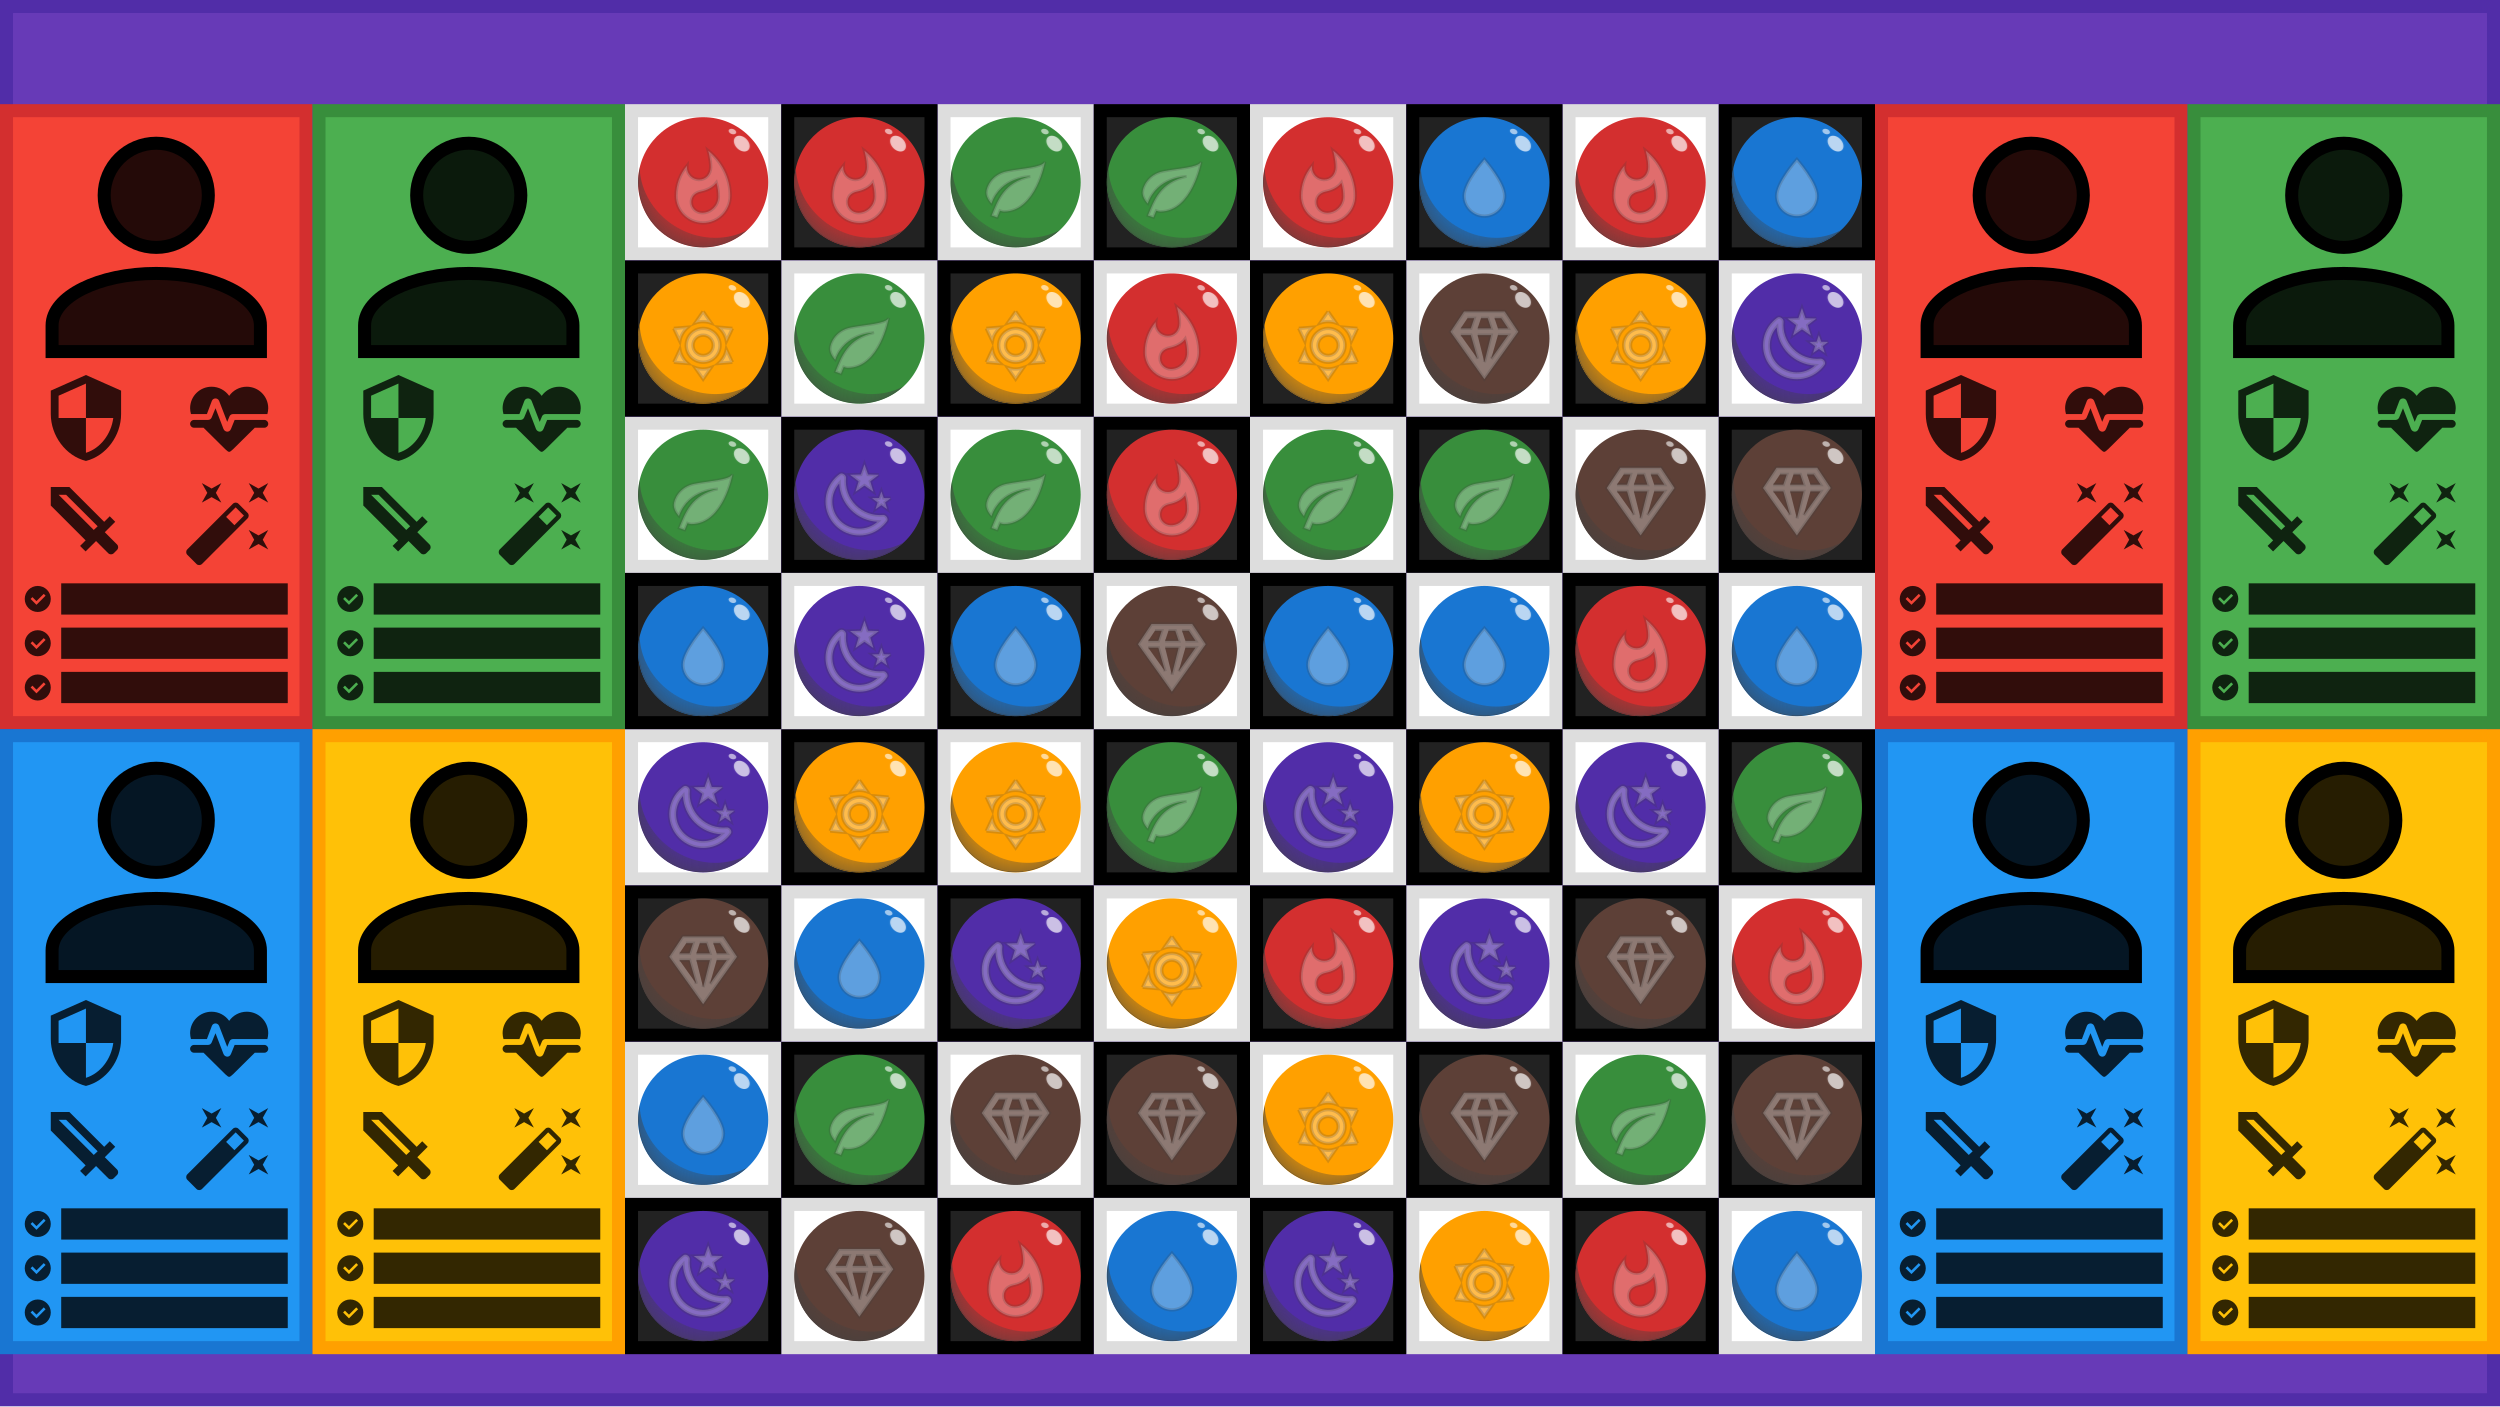
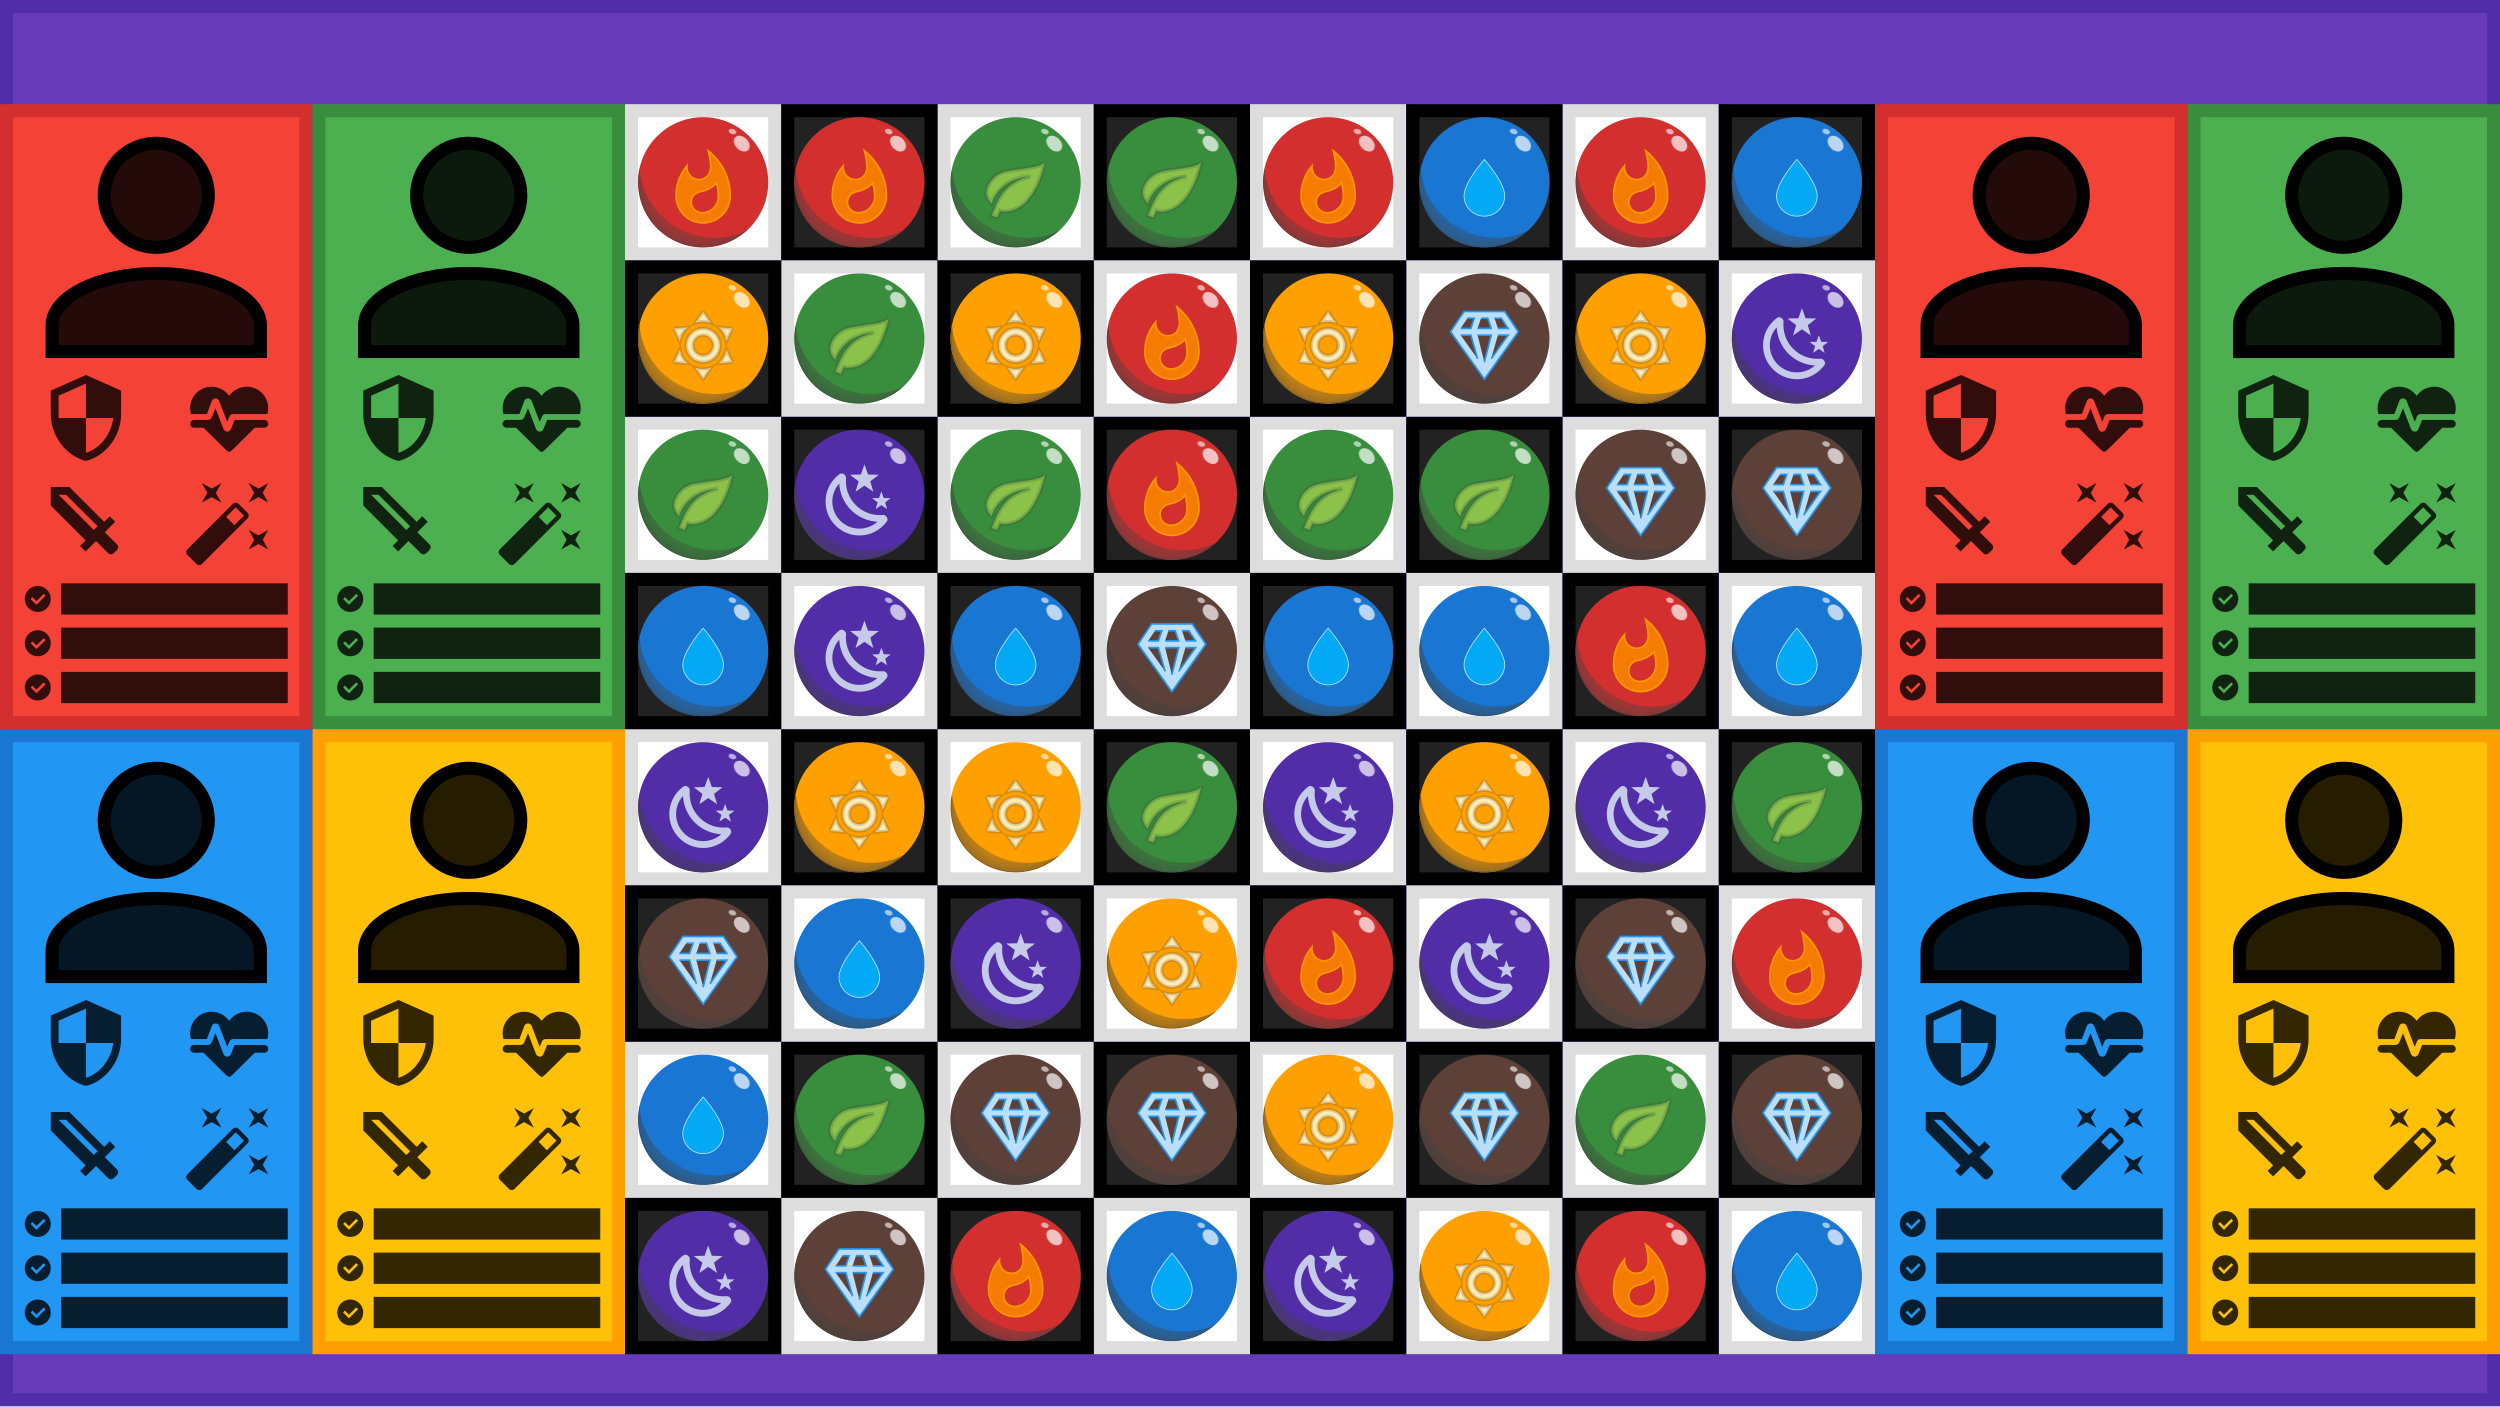
<svg xmlns="http://www.w3.org/2000/svg" xmlns:xlink="http://www.w3.org/1999/xlink" viewBox="0 0 1920 1080" width="1920" height="1080">
  <defs>
    <g id="bulletpoint" transform="translate(12,0)">
      <path fill="rgba(0,0,0,0.8)" stroke="none" d="M12,2A10,10 0 0,1 22,12A10,10 0 0,1 12,22A10,10 0 0,1 2,12A10,10 0 0,1 12,2M11,16.5L18,9.5L16.59,8.09L11,13.67L7.91,10.59L6.5,12L11,16.5Z" />
      <rect fill="rgba(0,0,0,0.8)" stroke="none" x="30" y="0" width="174" height="24" />
    </g>
    <g id="unit">
      <rect width="230" height="470" stroke-width="10" fill="inherit" stroke="inherit" />
      <path fill="rgba(0,0,0,0.85)" stroke="#000" transform="translate(-5, -15) scale(10)" d="M12,4A4,4 0 0,1 16,8A4,4 0 0,1 12,12A4,4 0 0,1 8,8A4,4 0 0,1 12,4M12,14C16.42,14 20,15.79 20,18V20H4V18C4,15.79 7.58,14 12,14Z" />
      <path fill="rgba(0,0,0,0.8)" stroke="none" transform="translate(25,200) scale(3)" d="M12,12H19C18.47,16.11 15.72,19.78 12,20.92V12H5V6.3L12,3.19M12,1L3,5V11C3,16.55 6.84,21.73 12,23C17.16,21.73 21,16.55 21,11V5L12,1Z" />
      <path fill="rgba(0,0,0,0.8)" stroke="none" transform="translate(135,200) scale(3)" d="M7.5,4A5.5,5.5 0 0,0 2,9.5C2,10 2.09,10.5 2.22,11H6.3L7.57,7.63C7.87,6.83 9.05,6.75 9.43,7.63L11.5,13L12.09,11.58C12.22,11.25 12.57,11 13,11H21.78C21.91,10.5 22,10 22,9.5A5.5,5.5 0 0,0 16.5,4C14.64,4 13,4.93 12,6.34C11,4.93 9.36,4 7.5,4V4M3,12.5A1,1 0 0,0 2,13.5A1,1 0 0,0 3,14.5H5.44L11,20C12,20.9 12,20.9 13,20L18.56,14.5H21A1,1 0 0,0 22,13.5A1,1 0 0,0 21,12.5H13.4L12.47,14.8C12.07,15.81 10.92,15.67 10.55,14.83L8.5,9.5L7.54,11.83C7.39,12.21 7.05,12.5 6.6,12.5H3Z" />
      <path fill="rgba(0,0,0,0.8)" stroke="none" transform="translate(25,280) scale(3)" d="M6.92,5H5L14,14L15,13.06M19.96,19.12L19.12,19.96C18.73,20.35 18.1,20.35 17.71,19.96L14.59,16.84L11.91,19.5L10.5,18.09L11.92,16.67L3,7.75V3H7.75L16.67,11.92L18.09,10.5L19.5,11.91L16.83,14.58L19.95,17.7C20.35,18.1 20.35,18.73 19.96,19.12Z" />
      <path fill="rgba(0,0,0,0.8)" stroke="none" transform="translate(135,280) scale(3)" d="M7.5,5.6L5,7L6.4,4.5L5,2L7.5,3.4L10,2L8.6,4.5L10,7L7.5,5.6M19.5,15.4L22,14L20.6,16.5L22,19L19.5,17.6L17,19L18.4,16.5L17,14L19.5,15.4M22,2L20.6,4.5L22,7L19.5,5.6L17,7L18.4,4.5L17,2L19.5,3.4L22,2M13.34,12.78L15.78,10.34L13.66,8.22L11.22,10.66L13.34,12.78M14.37,7.29L16.71,9.63C17.1,10 17.1,10.65 16.71,11.04L5.04,22.71C4.65,23.1 4,23.1 3.63,22.71L1.29,20.37C0.9,20 0.9,19.35 1.29,18.96L12.96,7.29C13.35,6.9 14,6.9 14.37,7.29Z" />
      <use xlink:href="#bulletpoint" transform="translate(0,363)" />
      <use xlink:href="#bulletpoint" transform="translate(0,397)" />
      <use xlink:href="#bulletpoint" transform="translate(0,431)" />
    </g>
    <g id="units">
      <use xlink:href="#unit" fill="#F44336" stroke="#D32F2F" x="5" y="5" />
      <use xlink:href="#unit" fill="#4CAF50" stroke="#388E3C" x="245" y="5" />
      <use xlink:href="#unit" fill="#2196F3" stroke="#1976D2" x="5" y="485" />
      <use xlink:href="#unit" fill="#FFC107" stroke="#FFA000" x="245" y="485" />
    </g>
    <rect id="sq" fill="#FFF" stroke="#DDD" stroke-width="10" width="110" height="110" />
    <rect id="sq-alt" fill="#222" stroke="#000" stroke-width="10" width="110" height="110" />
    <g id="row" transform="translate(5,5)">
      <use xlink:href="#sq" x="0" />
      <use xlink:href="#sq" x="240" />
      <use xlink:href="#sq" x="480" />
      <use xlink:href="#sq" x="720" />
      <use xlink:href="#sq-alt" x="120" />
      <use xlink:href="#sq-alt" x="360" />
      <use xlink:href="#sq-alt" x="600" />
      <use xlink:href="#sq-alt" x="840" />
    </g>
    <g id="row-alt">
      <use xlink:href="#row" transform="scale(-1,1) translate(-960,0)" />
    </g>
    <radialGradient id="orb-gradient" rx="35" ry="20">
      <stop offset="0" stop-color="rgba(64,64,64,0.0)" />
      <stop offset="0.5" stop-color="rgba(64,64,64,0.0)" />
      <stop offset="0.98" stop-color="rgba(64,64,64,0.5)" />
      <stop offset="1" stop-color="rgba(64,64,64,0.8)" />
    </radialGradient>
    <circle id="orb-circle" r="50" fill="inherit" cx="0" cy="0" />
    <mask id="bottom-glow-mask">
      <rect width="100%" height="100%" fill="#000" />
      <use xlink:href="#orb-circle" fill="#fff" />
      <ellipse cy="-10" rx="55" ry="50" fill="#000" />
    </mask>
    <filter id="blur" x="0" y="0">
      <feGaussianBlur in="SourceGraphic" stdDeviation="0.5" />
    </filter>
    <g id="orb">
      <use xlink:href="#orb-circle" />
      <ellipse rx="50" ry="50" fill="url(#orb-gradient)" mask="url(#bottom-glow-mask)" transform="rotate(30)" />
      <ellipse rx="5" ry="7" fill="rgba(255,255,255,0.7)" transform="rotate(-45) translate(42,0)" filter="url(#blur)" />
      <ellipse rx="2" ry="3" fill="rgba(255,255,255,0.6)" transform="rotate(-60) translate(45,0) rotate(-10)" filter="url(#blur)" />
    </g>
    <g id="orb-fire">
      <use xlink:href="#orb" fill="#D32F2F" />
-       <path fill="rgba(255,255,255,0.3)" stroke="rgba(64,64,64,0.2)" transform="scale(2.6) translate(-12,-10)" d="M11.71,19C9.93,19 8.5,17.59 8.5,15.86C8.5,14.24 9.53,13.1 11.3,12.74C13.07,12.38 14.9,11.53 15.92,10.16C16.31,11.45 16.5,12.81 16.5,14.2C16.5,16.84 14.36,19 11.71,19M13.5,0.67C13.5,0.67 14.24,3.32 14.24,5.47C14.24,7.53 12.89,9.2 10.83,9.2C8.76,9.2 7.2,7.53 7.2,5.47L7.23,5.1C5.21,7.5 4,10.61 4,14A8,8 0 0,0 12,22A8,8 0 0,0 20,14C20,8.6 17.41,3.8 13.5,0.67Z" />
+       <path fill="#F57C00" stroke="#FF9800" stroke-width="0.5" transform="scale(2.6) translate(-12,-10)" d="M11.71,19C9.93,19 8.5,17.59 8.5,15.86C8.5,14.24 9.53,13.1 11.3,12.74C13.07,12.38 14.9,11.53 15.92,10.16C16.31,11.45 16.5,12.81 16.5,14.2C16.5,16.84 14.36,19 11.71,19M13.5,0.67C13.5,0.67 14.24,3.32 14.24,5.47C14.24,7.53 12.89,9.2 10.83,9.2C8.76,9.2 7.2,7.53 7.2,5.47L7.23,5.1C5.21,7.5 4,10.61 4,14A8,8 0 0,0 12,22A8,8 0 0,0 20,14C20,8.6 17.41,3.8 13.5,0.67Z" />
    </g>
    <g id="orb-wind">
      <use xlink:href="#orb" fill="#FFA000" />
-       <path fill="rgba(255,255,255,0.3)" stroke="rgba(64,64,64,0.2)" transform="scale(2.6) translate(-12,-10)" d="M12,7A5,5 0 0,1 17,12A5,5 0 0,1 12,17A5,5 0 0,1 7,12A5,5 0 0,1 12,7M12,9A3,3 0 0,0 9,12A3,3 0 0,0 12,15A3,3 0 0,0 15,12A3,3 0 0,0 12,9M12,2L14.39,5.42C13.65,5.15 12.84,5 12,5C11.16,5 10.35,5.15 9.61,5.42L12,2M3.34,7L7.5,6.65C6.9,7.16 6.36,7.78 5.94,8.5C5.5,9.24 5.25,10 5.11,10.79L3.34,7M3.36,17L5.12,13.23C5.26,14 5.53,14.78 5.95,15.5C6.37,16.24 6.91,16.86 7.5,17.37L3.36,17M20.65,7L18.88,10.79C18.74,10 18.47,9.23 18.05,8.5C17.63,7.78 17.1,7.15 16.5,6.64L20.65,7M20.64,17L16.5,17.36C17.09,16.85 17.62,16.22 18.04,15.5C18.46,14.77 18.73,14 18.87,13.21L20.64,17M12,22L9.59,18.56C10.33,18.83 11.14,19 12,19C12.82,19 13.63,18.83 14.37,18.56L12,22Z" />
+       <path fill="#FFECB3" stroke="rgba(64,64,64,0.2)" transform="scale(2.6) translate(-12,-10)" d="M12,7A5,5 0 0,1 17,12A5,5 0 0,1 12,17A5,5 0 0,1 7,12A5,5 0 0,1 12,7M12,9A3,3 0 0,0 9,12A3,3 0 0,0 12,15A3,3 0 0,0 15,12A3,3 0 0,0 12,9M12,2L14.39,5.42C13.65,5.15 12.84,5 12,5C11.16,5 10.35,5.15 9.61,5.42L12,2M3.34,7L7.5,6.65C6.9,7.16 6.36,7.78 5.94,8.5C5.5,9.24 5.25,10 5.11,10.79L3.34,7M3.36,17L5.12,13.23C5.26,14 5.53,14.78 5.95,15.5C6.37,16.24 6.91,16.86 7.5,17.37L3.36,17M20.65,7L18.88,10.79C18.74,10 18.47,9.23 18.05,8.5C17.63,7.78 17.1,7.15 16.5,6.64L20.65,7M20.64,17L16.5,17.36C17.09,16.85 17.62,16.22 18.04,15.5C18.46,14.77 18.73,14 18.87,13.21L20.64,17M12,22L9.59,18.56C10.33,18.83 11.14,19 12,19C12.82,19 13.63,18.83 14.37,18.56L12,22Z" />
    </g>
    <g id="orb-nature">
      <use xlink:href="#orb" fill="#388E3C" />
-       <path fill="rgba(255,255,255,0.3)" stroke="rgba(64,64,64,0.2)" transform="scale(2.25) translate(-12,-10)" d="M17,8C8,10 5.9,16.17 3.82,21.34L5.71,22L6.66,19.7C7.14,19.87 7.64,20 8,20C19,20 22,3 22,3C21,5 14,5.25 9,6.25C4,7.25 2,11.5 2,13.5C2,15.5 3.75,17.25 3.75,17.25C7,8 17,8 17,8Z" />
+       <path fill="#8BC34A" stroke="rgba(64,64,64,0.2)" stroke-width="1.5" transform="scale(2.25) translate(-12,-10)" d="M17,8C8,10 5.9,16.17 3.82,21.34L5.71,22L6.66,19.7C7.14,19.87 7.64,20 8,20C19,20 22,3 22,3C21,5 14,5.25 9,6.25C4,7.25 2,11.5 2,13.5C2,15.5 3.75,17.25 3.75,17.25C7,8 17,8 17,8Z" />
    </g>
    <g id="orb-water">
      <use xlink:href="#orb" fill="#1976D2" />
-       <path fill="rgba(255,255,255,0.3)" stroke="rgba(64,64,64,0.2)" transform="scale(2.6) translate(-12,-10)" d="M12,20A6,6 0 0,1 6,14C6,10 12,3.25 12,3.25C12,3.25 18,10 18,14A6,6 0 0,1 12,20Z" />
+       <path fill="#03A9F4" stroke="#B3E5FC" stroke-width="0.25" transform="scale(2.6) translate(-12,-10)" d="M12,20A6,6 0 0,1 6,14C6,10 12,3.25 12,3.25C12,3.25 18,10 18,14A6,6 0 0,1 12,20Z" />
    </g>
    <g id="orb-arcane">
      <use xlink:href="#orb" fill="#512DA8" />
-       <path fill="rgba(255,255,255,0.3)" stroke="rgba(64,64,64,0.2)" transform="scale(2.6) translate(-12,-10)" d="M17.75,4.09L15.22,6.03L16.13,9.09L13.5,7.28L10.87,9.09L11.78,6.03L9.25,4.09L12.44,4L13.5,1L14.56,4L17.75,4.09M21.25,11L19.61,12.25L20.2,14.23L18.5,13.06L16.8,14.23L17.39,12.25L15.75,11L17.81,10.95L18.5,9L19.19,10.95L21.25,11M18.97,15.95C19.8,15.87 20.69,17.05 20.16,17.8C19.84,18.25 19.5,18.67 19.08,19.07C15.17,23 8.84,23 4.94,19.07C1.03,15.17 1.03,8.83 4.94,4.93C5.34,4.53 5.76,4.17 6.21,3.85C6.96,3.32 8.14,4.21 8.06,5.04C7.79,7.9 8.75,10.87 10.95,13.06C13.14,15.26 16.1,16.22 18.97,15.95M17.33,17.97C14.5,17.81 11.7,16.64 9.53,14.5C7.36,12.31 6.2,9.5 6.04,6.68C3.23,9.82 3.34,14.64 6.35,17.66C9.37,20.67 14.19,20.78 17.33,17.97Z" />
+       <path fill="#C5CAE9" stroke="none" transform="scale(2.6) translate(-12,-10)" d="M17.75,4.09L15.22,6.03L16.13,9.09L13.5,7.28L10.87,9.09L11.78,6.03L9.25,4.09L12.44,4L13.5,1L14.56,4L17.75,4.09M21.25,11L19.61,12.25L20.2,14.23L18.5,13.06L16.8,14.23L17.39,12.25L15.75,11L17.81,10.95L18.5,9L19.19,10.95L21.25,11M18.97,15.95C19.8,15.87 20.69,17.05 20.16,17.8C19.84,18.25 19.5,18.67 19.08,19.07C15.17,23 8.84,23 4.94,19.07C1.03,15.17 1.03,8.83 4.94,4.93C5.34,4.53 5.76,4.17 6.21,3.85C6.96,3.32 8.14,4.21 8.06,5.04C7.79,7.9 8.75,10.87 10.95,13.06C13.14,15.26 16.1,16.22 18.97,15.95M17.33,17.97C14.5,17.81 11.7,16.64 9.53,14.5C7.36,12.31 6.2,9.5 6.04,6.68C3.23,9.82 3.34,14.64 6.35,17.66C9.37,20.67 14.19,20.78 17.33,17.97Z" />
    </g>
    <g id="orb-stone">
      <use xlink:href="#orb" fill="#5D4037" />
-       <path fill="rgba(255,255,255,0.3)" stroke="rgba(64,64,64,0.2)" transform="scale(2.6) translate(-12,-10)" d="M16,9H19L14,16M10,9H14L12,17M5,9H8L10,16M15,4H17L19,7H16M11,4H13L14,7H10M7,4H9L8,7H5M6,2L2,8L12,22L22,8L18,2H6Z" />
+       <path fill="#BBDEFB" stroke="#2196F3" stroke-width="0.5" transform="scale(2.6) translate(-12,-10)" d="M16,9H19L14,16M10,9H14L12,17M5,9H8L10,16M15,4H17L19,7H16M11,4H13L14,7H10M7,4H9L8,7H5M6,2L2,8L12,22L22,8L18,2H6Z" />
    </g>
  </defs>
  <rect fill="#673AB7" stroke="#512DA8" stroke-width="10" width="1910" height="1070" x="5" y="5" />
  <g transform="translate(0,80)">
    <g transform="translate(480,0)">
      <use xlink:href="#row" />
      <use xlink:href="#row" transform="translate(0,240)" />
      <use xlink:href="#row" transform="translate(0,480)" />
      <use xlink:href="#row" transform="translate(0,720)" />
      <use xlink:href="#row-alt" transform="translate(0,120)" />
      <use xlink:href="#row-alt" transform="translate(0,360)" />
      <use xlink:href="#row-alt" transform="translate(0,600)" />
      <use xlink:href="#row-alt" transform="translate(0,840)" />
      <use xlink:href="#orb-fire" x="60" y="60" />
      <use xlink:href="#orb-wind" x="60" y="180" />
      <use xlink:href="#orb-nature" x="60" y="300" />
      <use xlink:href="#orb-water" x="60" y="420" />
      <use xlink:href="#orb-arcane" x="60" y="540" />
      <use xlink:href="#orb-stone" x="60" y="660" />
      <use xlink:href="#orb-water" x="60" y="780" />
      <use xlink:href="#orb-arcane" x="60" y="900" />
      <use xlink:href="#orb-fire" x="180" y="60" />
      <use xlink:href="#orb-nature" x="180" y="180" />
      <use xlink:href="#orb-arcane" x="180" y="300" />
      <use xlink:href="#orb-arcane" x="180" y="420" />
      <use xlink:href="#orb-wind" x="180" y="540" />
      <use xlink:href="#orb-water" x="180" y="660" />
      <use xlink:href="#orb-nature" x="180" y="780" />
      <use xlink:href="#orb-stone" x="180" y="900" />
      <use xlink:href="#orb-nature" x="300" y="60" />
      <use xlink:href="#orb-wind" x="300" y="180" />
      <use xlink:href="#orb-nature" x="300" y="300" />
      <use xlink:href="#orb-water" x="300" y="420" />
      <use xlink:href="#orb-wind" x="300" y="540" />
      <use xlink:href="#orb-arcane" x="300" y="660" />
      <use xlink:href="#orb-stone" x="300" y="780" />
      <use xlink:href="#orb-fire" x="300" y="900" />
      <use xlink:href="#orb-nature" x="420" y="60" />
      <use xlink:href="#orb-fire" x="420" y="180" />
      <use xlink:href="#orb-fire" x="420" y="300" />
      <use xlink:href="#orb-stone" x="420" y="420" />
      <use xlink:href="#orb-nature" x="420" y="540" />
      <use xlink:href="#orb-wind" x="420" y="660" />
      <use xlink:href="#orb-stone" x="420" y="780" />
      <use xlink:href="#orb-water" x="420" y="900" />
      <use xlink:href="#orb-fire" x="540" y="60" />
      <use xlink:href="#orb-wind" x="540" y="180" />
      <use xlink:href="#orb-nature" x="540" y="300" />
      <use xlink:href="#orb-water" x="540" y="420" />
      <use xlink:href="#orb-arcane" x="540" y="540" />
      <use xlink:href="#orb-fire" x="540" y="660" />
      <use xlink:href="#orb-wind" x="540" y="780" />
      <use xlink:href="#orb-arcane" x="540" y="900" />
      <use xlink:href="#orb-water" x="660" y="60" />
      <use xlink:href="#orb-stone" x="660" y="180" />
      <use xlink:href="#orb-nature" x="660" y="300" />
      <use xlink:href="#orb-water" x="660" y="420" />
      <use xlink:href="#orb-wind" x="660" y="540" />
      <use xlink:href="#orb-arcane" x="660" y="660" />
      <use xlink:href="#orb-stone" x="660" y="780" />
      <use xlink:href="#orb-wind" x="660" y="900" />
      <use xlink:href="#orb-fire" x="780" y="60" />
      <use xlink:href="#orb-wind" x="780" y="180" />
      <use xlink:href="#orb-stone" x="780" y="300" />
      <use xlink:href="#orb-fire" x="780" y="420" />
      <use xlink:href="#orb-arcane" x="780" y="540" />
      <use xlink:href="#orb-stone" x="780" y="660" />
      <use xlink:href="#orb-nature" x="780" y="780" />
      <use xlink:href="#orb-fire" x="780" y="900" />
      <use xlink:href="#orb-water" x="900" y="60" />
      <use xlink:href="#orb-arcane" x="900" y="180" />
      <use xlink:href="#orb-stone" x="900" y="300" />
      <use xlink:href="#orb-water" x="900" y="420" />
      <use xlink:href="#orb-nature" x="900" y="540" />
      <use xlink:href="#orb-fire" x="900" y="660" />
      <use xlink:href="#orb-stone" x="900" y="780" />
      <use xlink:href="#orb-water" x="900" y="900" />
    </g>
    <use xlink:href="#units" />
    <use xlink:href="#units" x="1440" />
  </g>
</svg>
